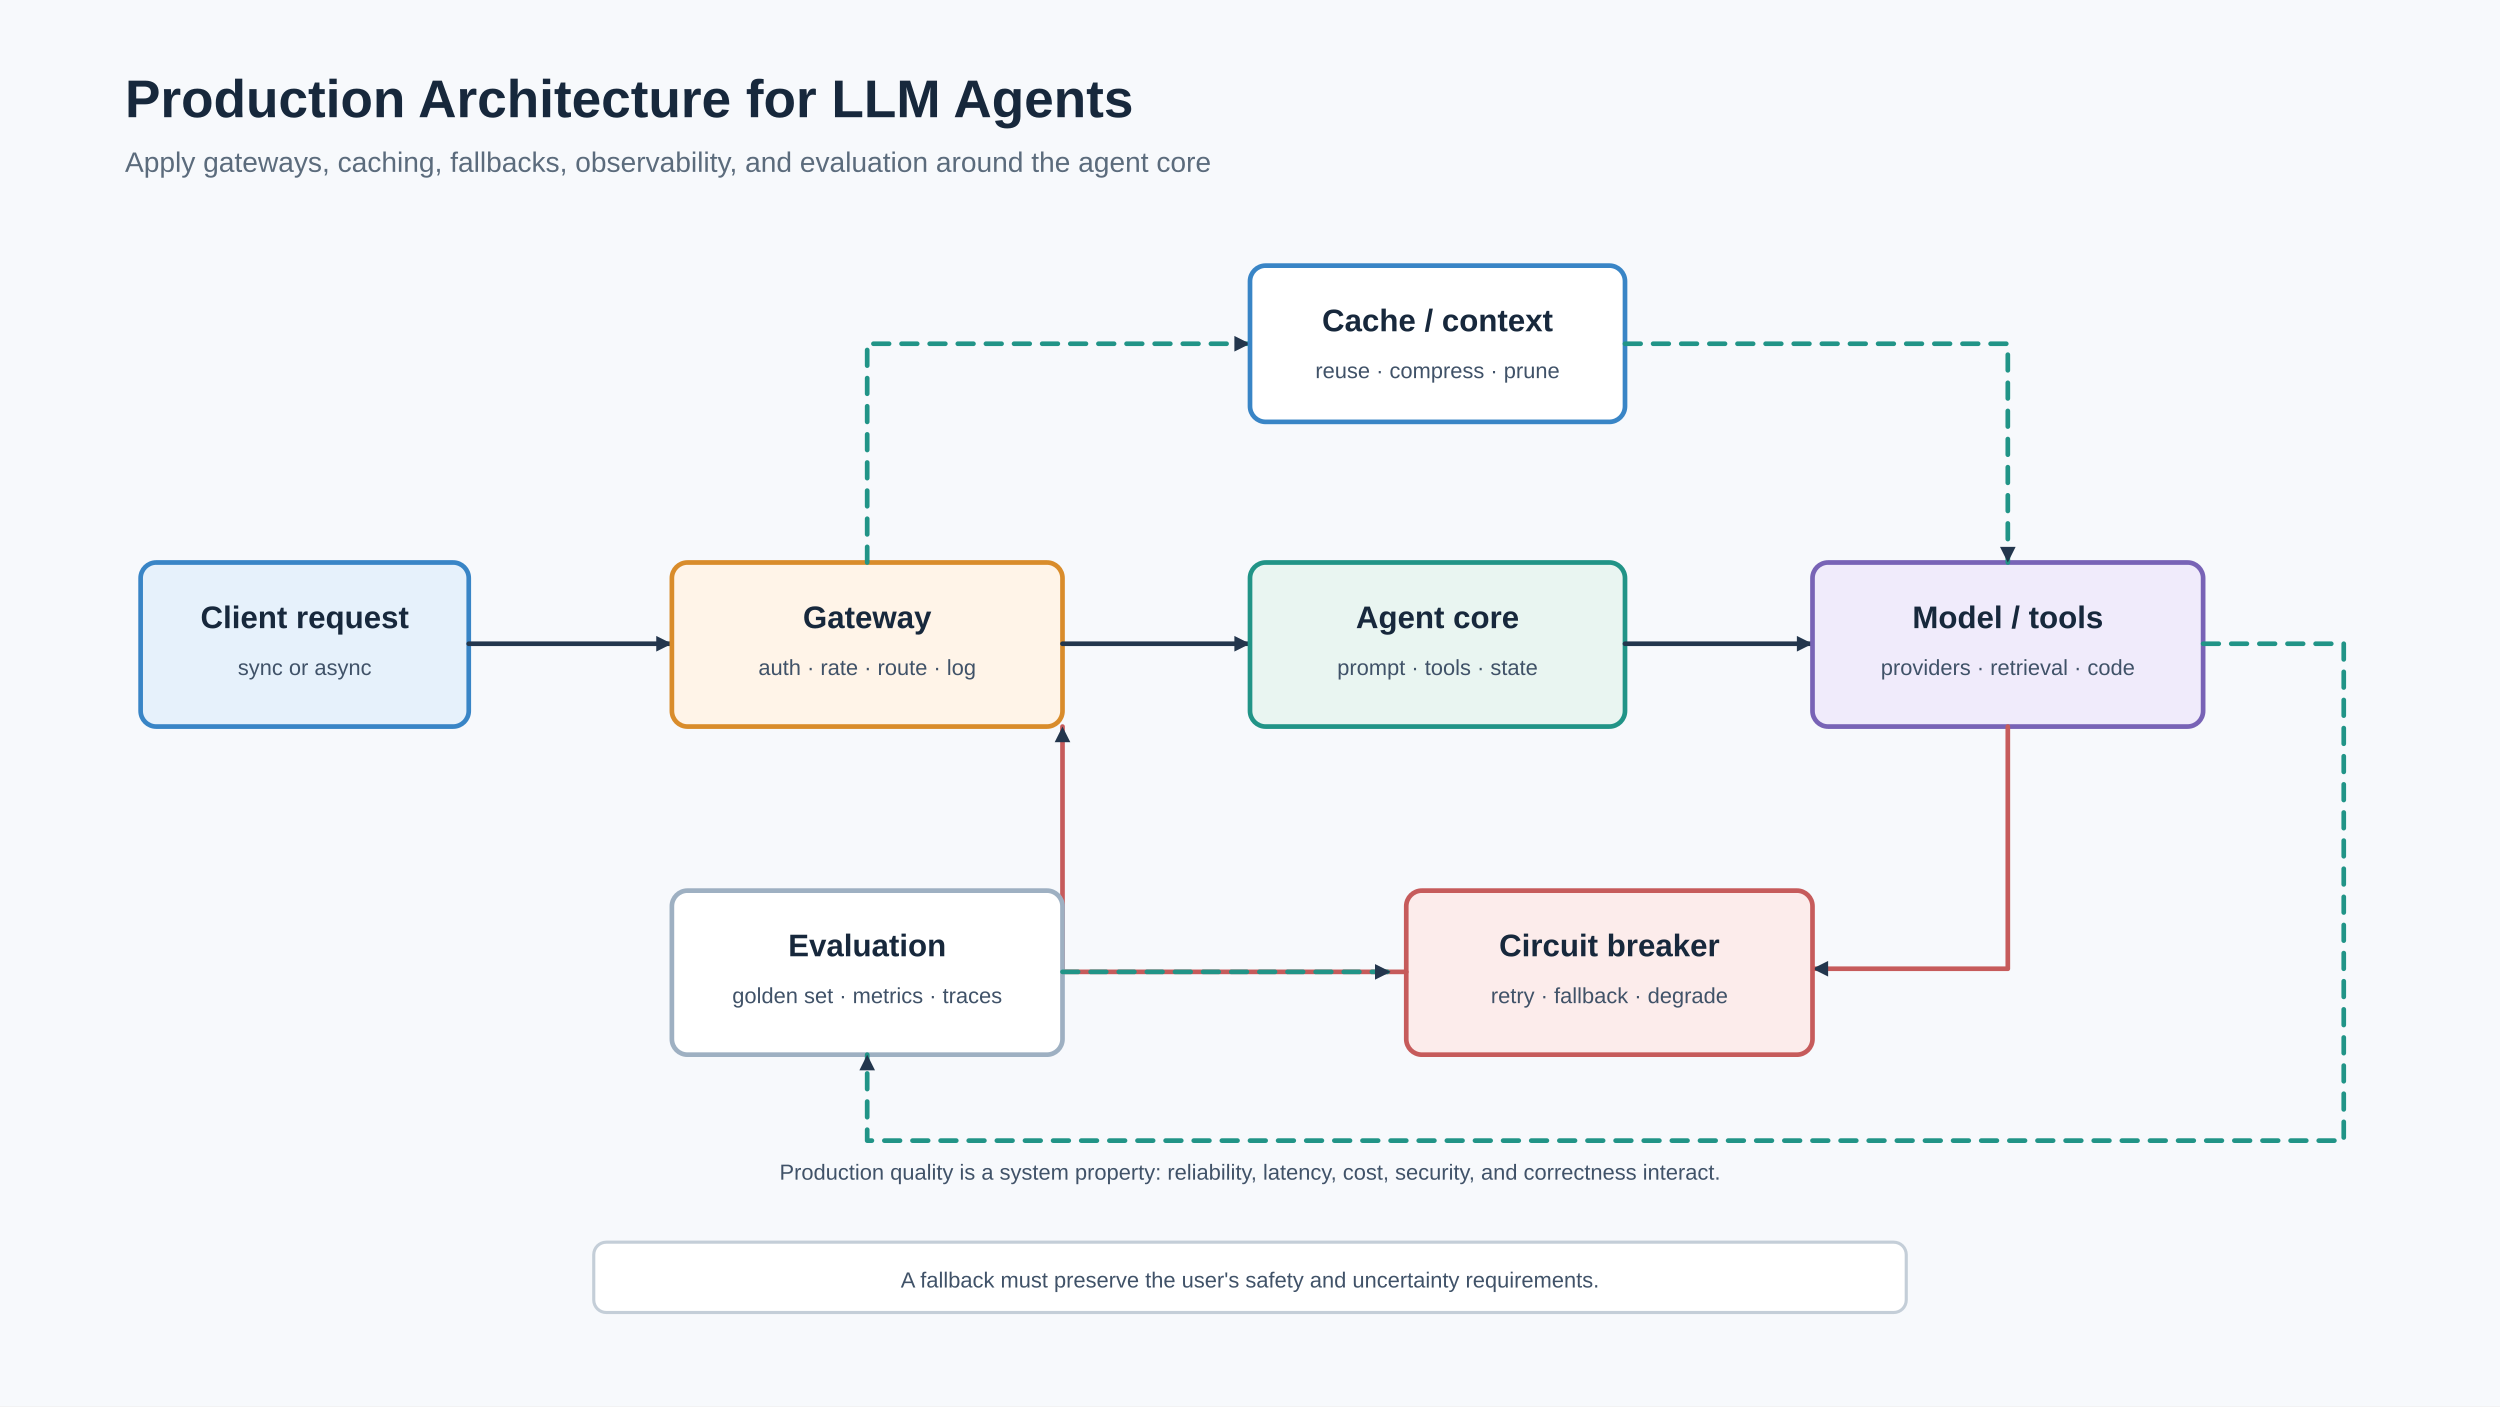
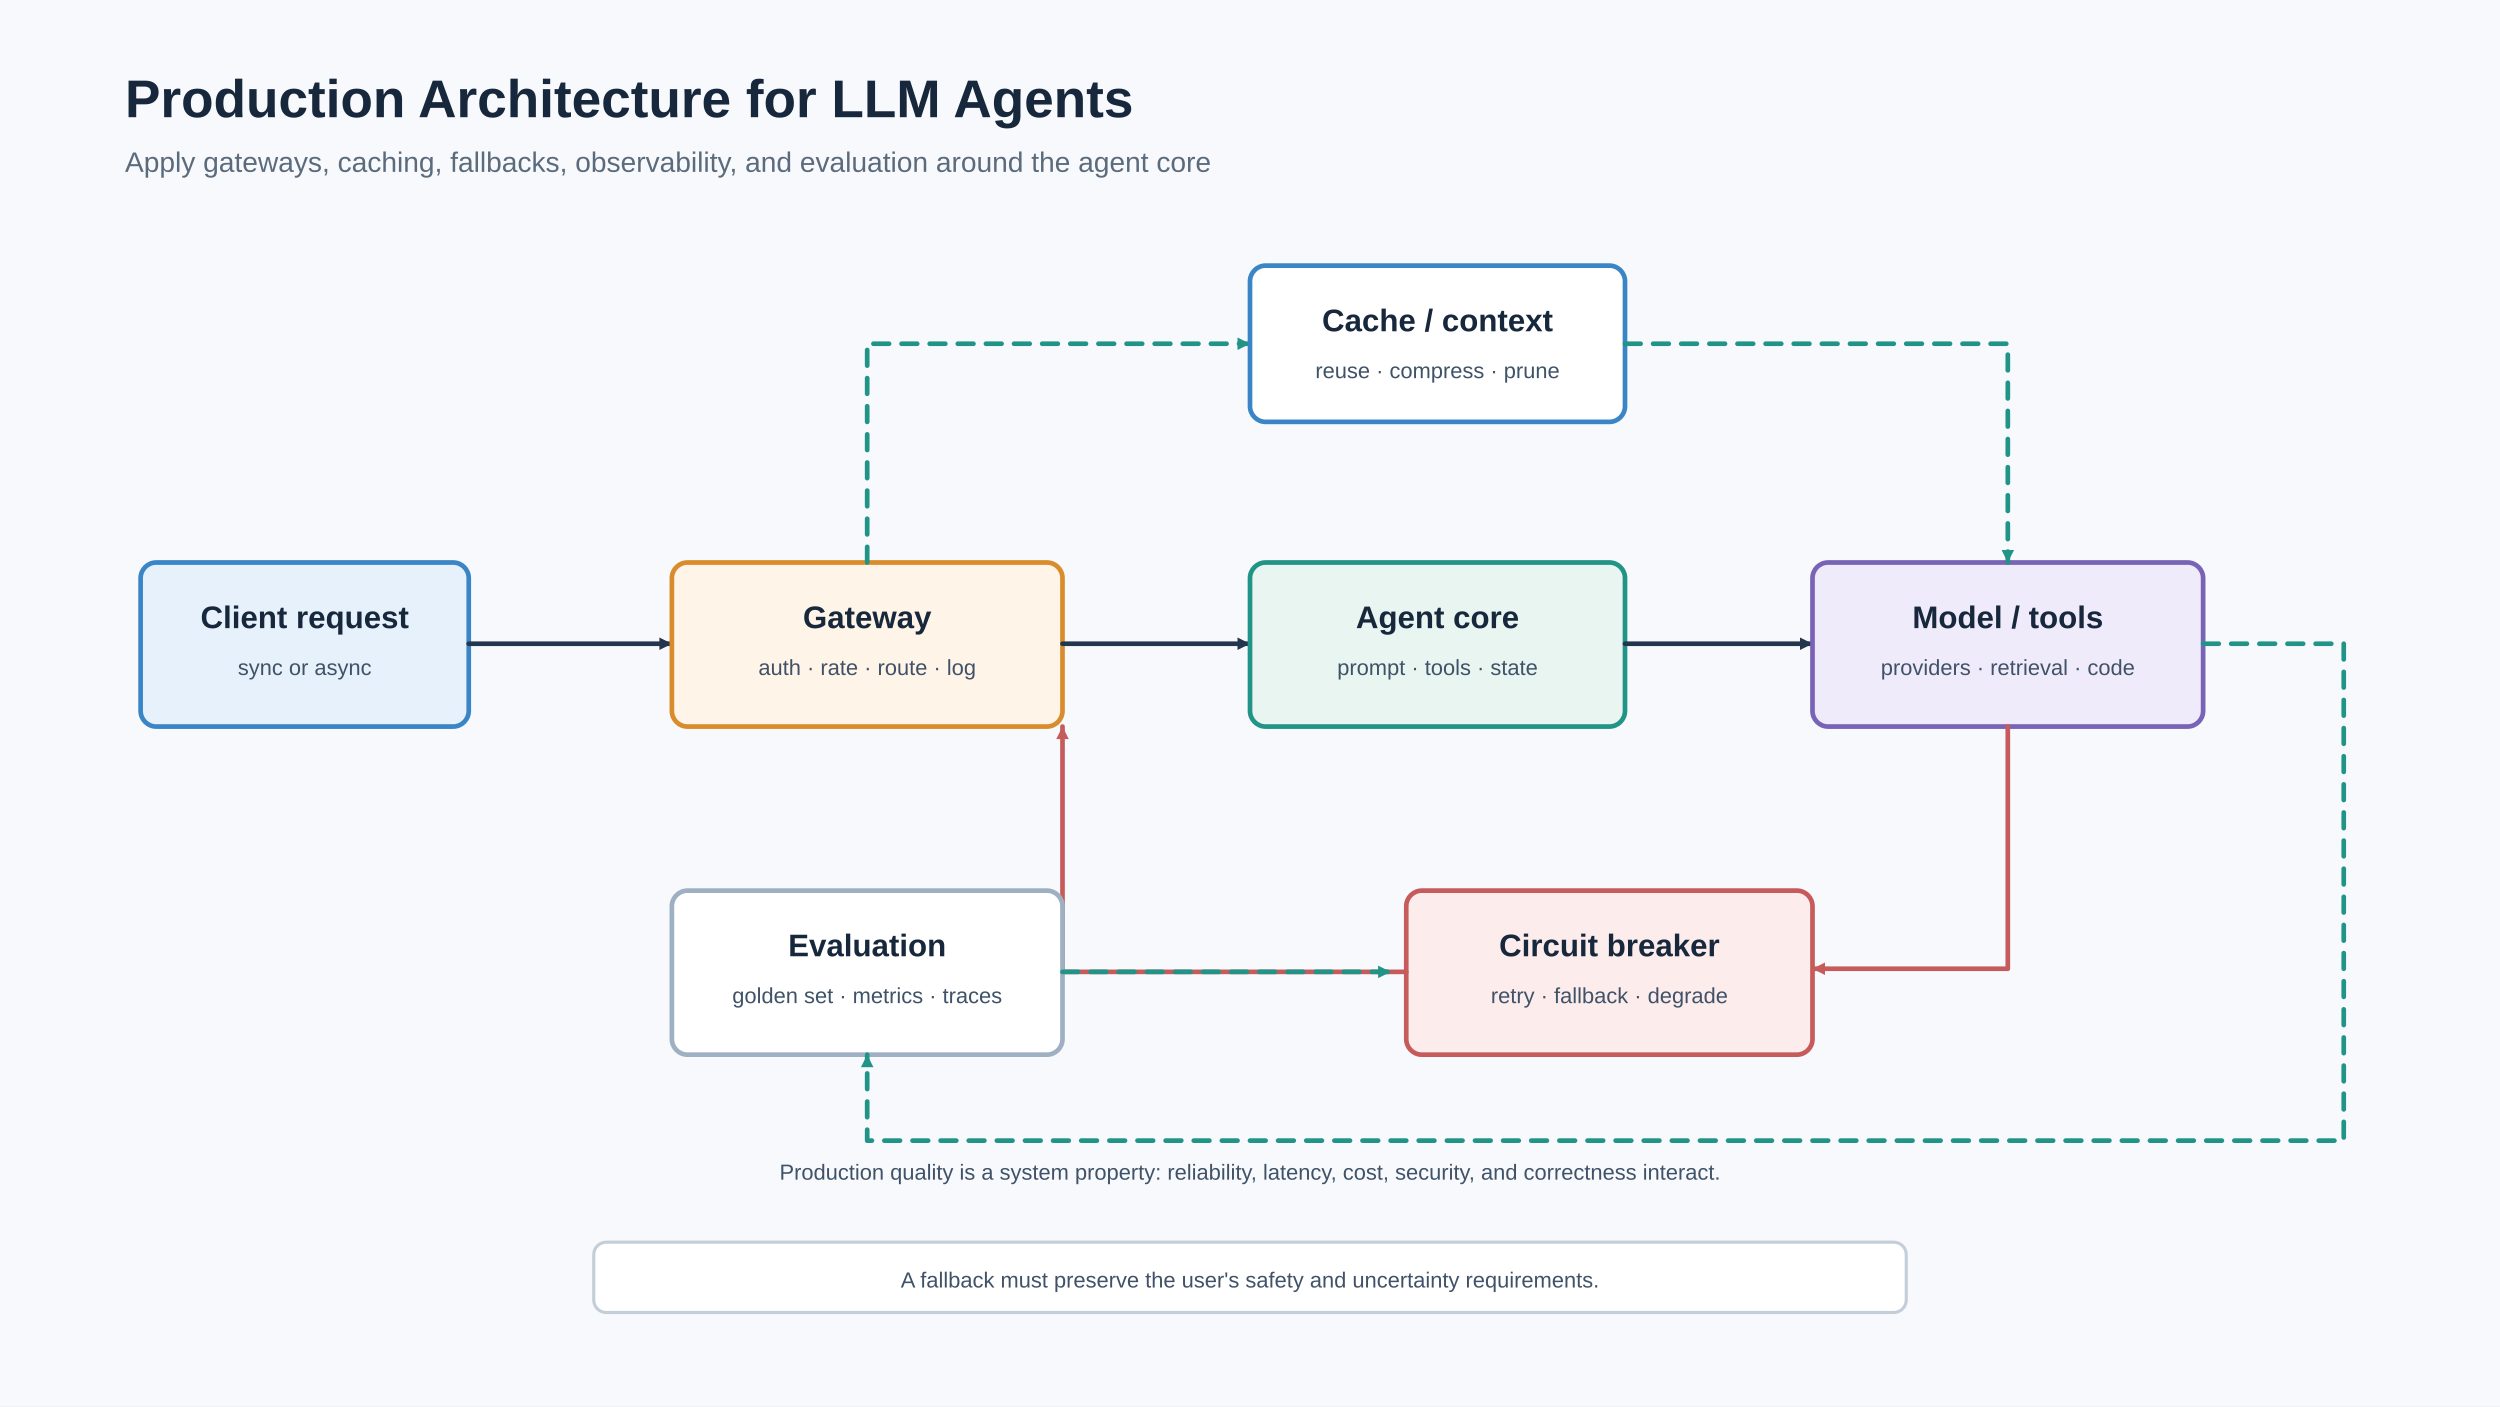
<svg xmlns="http://www.w3.org/2000/svg" width="1600" height="900" viewBox="0 0 1600 900">
  <defs>
-     <marker id="a" markerWidth="10" markerHeight="10" markerUnits="userSpaceOnUse" refX="10" refY="5" orient="auto">
-       <path d="M0 0L10 5 0 10Z" fill="#23364d" />
+     <marker id="a" viewBox="0 0 10 10" markerWidth="8" markerHeight="8" markerUnits="userSpaceOnUse" refX="10" refY="5" orient="auto">
+       <path d="M0 0 L10 5 L0 10 Z" fill="#23364d" />
    </marker>
-     <style>.t{font:700 34px Arial;fill:#17283c}.u{font:400 18px Arial;fill:#5b6b7c}.h{font:700 20px Arial;fill:#17283c}.s{font:400 14px Arial;fill:#405268}.b{stroke-width:3}.l{stroke:#23364d;stroke-width:3;fill:none;marker-end:url(#a);stroke-linecap:round;stroke-linejoin:round}.d{stroke:#219487;stroke-width:3;stroke-dasharray:10 8;fill:none;marker-end:url(#a);stroke-linecap:round;stroke-linejoin:round}.r{stroke:#c65b5b;stroke-width:3;fill:none;marker-end:url(#a);stroke-linecap:round;stroke-linejoin:round}</style>
+     <marker id="d-arrow" viewBox="0 0 10 10" markerWidth="8" markerHeight="8" markerUnits="userSpaceOnUse" refX="10" refY="5" orient="auto">
+       <path d="M0 0 L10 5 L0 10 Z" fill="#219487" />
+     </marker>
+     <marker id="r-arrow" viewBox="0 0 10 10" markerWidth="8" markerHeight="8" markerUnits="userSpaceOnUse" refX="10" refY="5" orient="auto">
+       <path d="M0 0 L10 5 L0 10 Z" fill="#c65b5b" />
+     </marker>
+     <style>.t{font:700 34px Arial;fill:#17283c}.u{font:400 18px Arial;fill:#5b6b7c}.h{font:700 20px Arial;fill:#17283c}.s{font:400 14px Arial;fill:#405268}.b{stroke-width:3}.l{stroke:#23364d;stroke-width:3;fill:none;marker-end:url(#a);stroke-linecap:round;stroke-linejoin:round}.d{stroke:#219487;stroke-width:3;stroke-dasharray:10 8;fill:none;marker-end:url(#d-arrow);stroke-linecap:round;stroke-linejoin:round}.r{stroke:#c65b5b;stroke-width:3;fill:none;marker-end:url(#r-arrow);stroke-linecap:round;stroke-linejoin:round}</style>
  </defs>
  <rect width="1600" height="900" fill="#f7f9fc" />
  <text x="80" y="75" class="t">Production Architecture for LLM Agents</text>
  <text x="80" y="110" class="u">Apply gateways, caching, fallbacks, observability, and evaluation around the agent core</text>
  <rect x="90" y="360" width="210" height="105" rx="10" fill="#e6f1fb" stroke="#3985c6" class="b" />
  <text x="195" y="402" text-anchor="middle" class="h">Client request</text>
  <text x="195" y="432" text-anchor="middle" class="s">sync or async</text>
  <path d="M300 412H430" class="l" />
  <rect x="430" y="360" width="250" height="105" rx="10" fill="#fff4e8" stroke="#d98c2b" class="b" />
  <text x="555" y="402" text-anchor="middle" class="h">Gateway</text>
  <text x="555" y="432" text-anchor="middle" class="s">auth · rate · route · log</text>
  <path d="M680 412H800" class="l" />
  <rect x="800" y="360" width="240" height="105" rx="10" fill="#e9f5f1" stroke="#219487" class="b" />
  <text x="920" y="402" text-anchor="middle" class="h">Agent core</text>
  <text x="920" y="432" text-anchor="middle" class="s">prompt · tools · state</text>
  <path d="M1040 412H1160" class="l" />
  <rect x="1160" y="360" width="250" height="105" rx="10" fill="#f0ebfb" stroke="#7863b6" class="b" />
  <text x="1285" y="402" text-anchor="middle" class="h">Model / tools</text>
  <text x="1285" y="432" text-anchor="middle" class="s">providers · retrieval · code</text>
  <path d="M555 360V220H800" class="d" />
  <rect x="800" y="170" width="240" height="100" rx="10" fill="#fff" stroke="#3985c6" class="b" />
  <text x="920" y="212" text-anchor="middle" class="h">Cache / context</text>
  <text x="920" y="242" text-anchor="middle" class="s">reuse · compress · prune</text>
  <path d="M1040 220H1285V360" class="d" />
  <path d="M1285 465V620H1160" class="r" />
  <rect x="900" y="570" width="260" height="105" rx="10" fill="#fceceb" stroke="#c65b5b" class="b" />
  <text x="1030" y="612" text-anchor="middle" class="h">Circuit breaker</text>
  <text x="1030" y="642" text-anchor="middle" class="s">retry · fallback · degrade</text>
  <path d="M900 622H680V465" class="r" />
  <rect x="430" y="570" width="250" height="105" rx="10" fill="#fff" stroke="#9eb0c2" class="b" />
  <text x="555" y="612" text-anchor="middle" class="h">Evaluation</text>
  <text x="555" y="642" text-anchor="middle" class="s">golden set · metrics · traces</text>
  <path d="M680 622H890" class="d" />
  <path d="M1410 412H1500V730H555V675" class="d" />
  <text x="800" y="755" text-anchor="middle" class="s">Production quality is a system property: reliability, latency, cost, security, and correctness interact.</text>
  <rect x="380" y="795" width="840" height="45" rx="8" fill="#fff" stroke="#c4ced8" stroke-width="2" />
  <text x="800" y="824" text-anchor="middle" class="s">A fallback must preserve the user's safety and uncertainty requirements.</text>
</svg>
